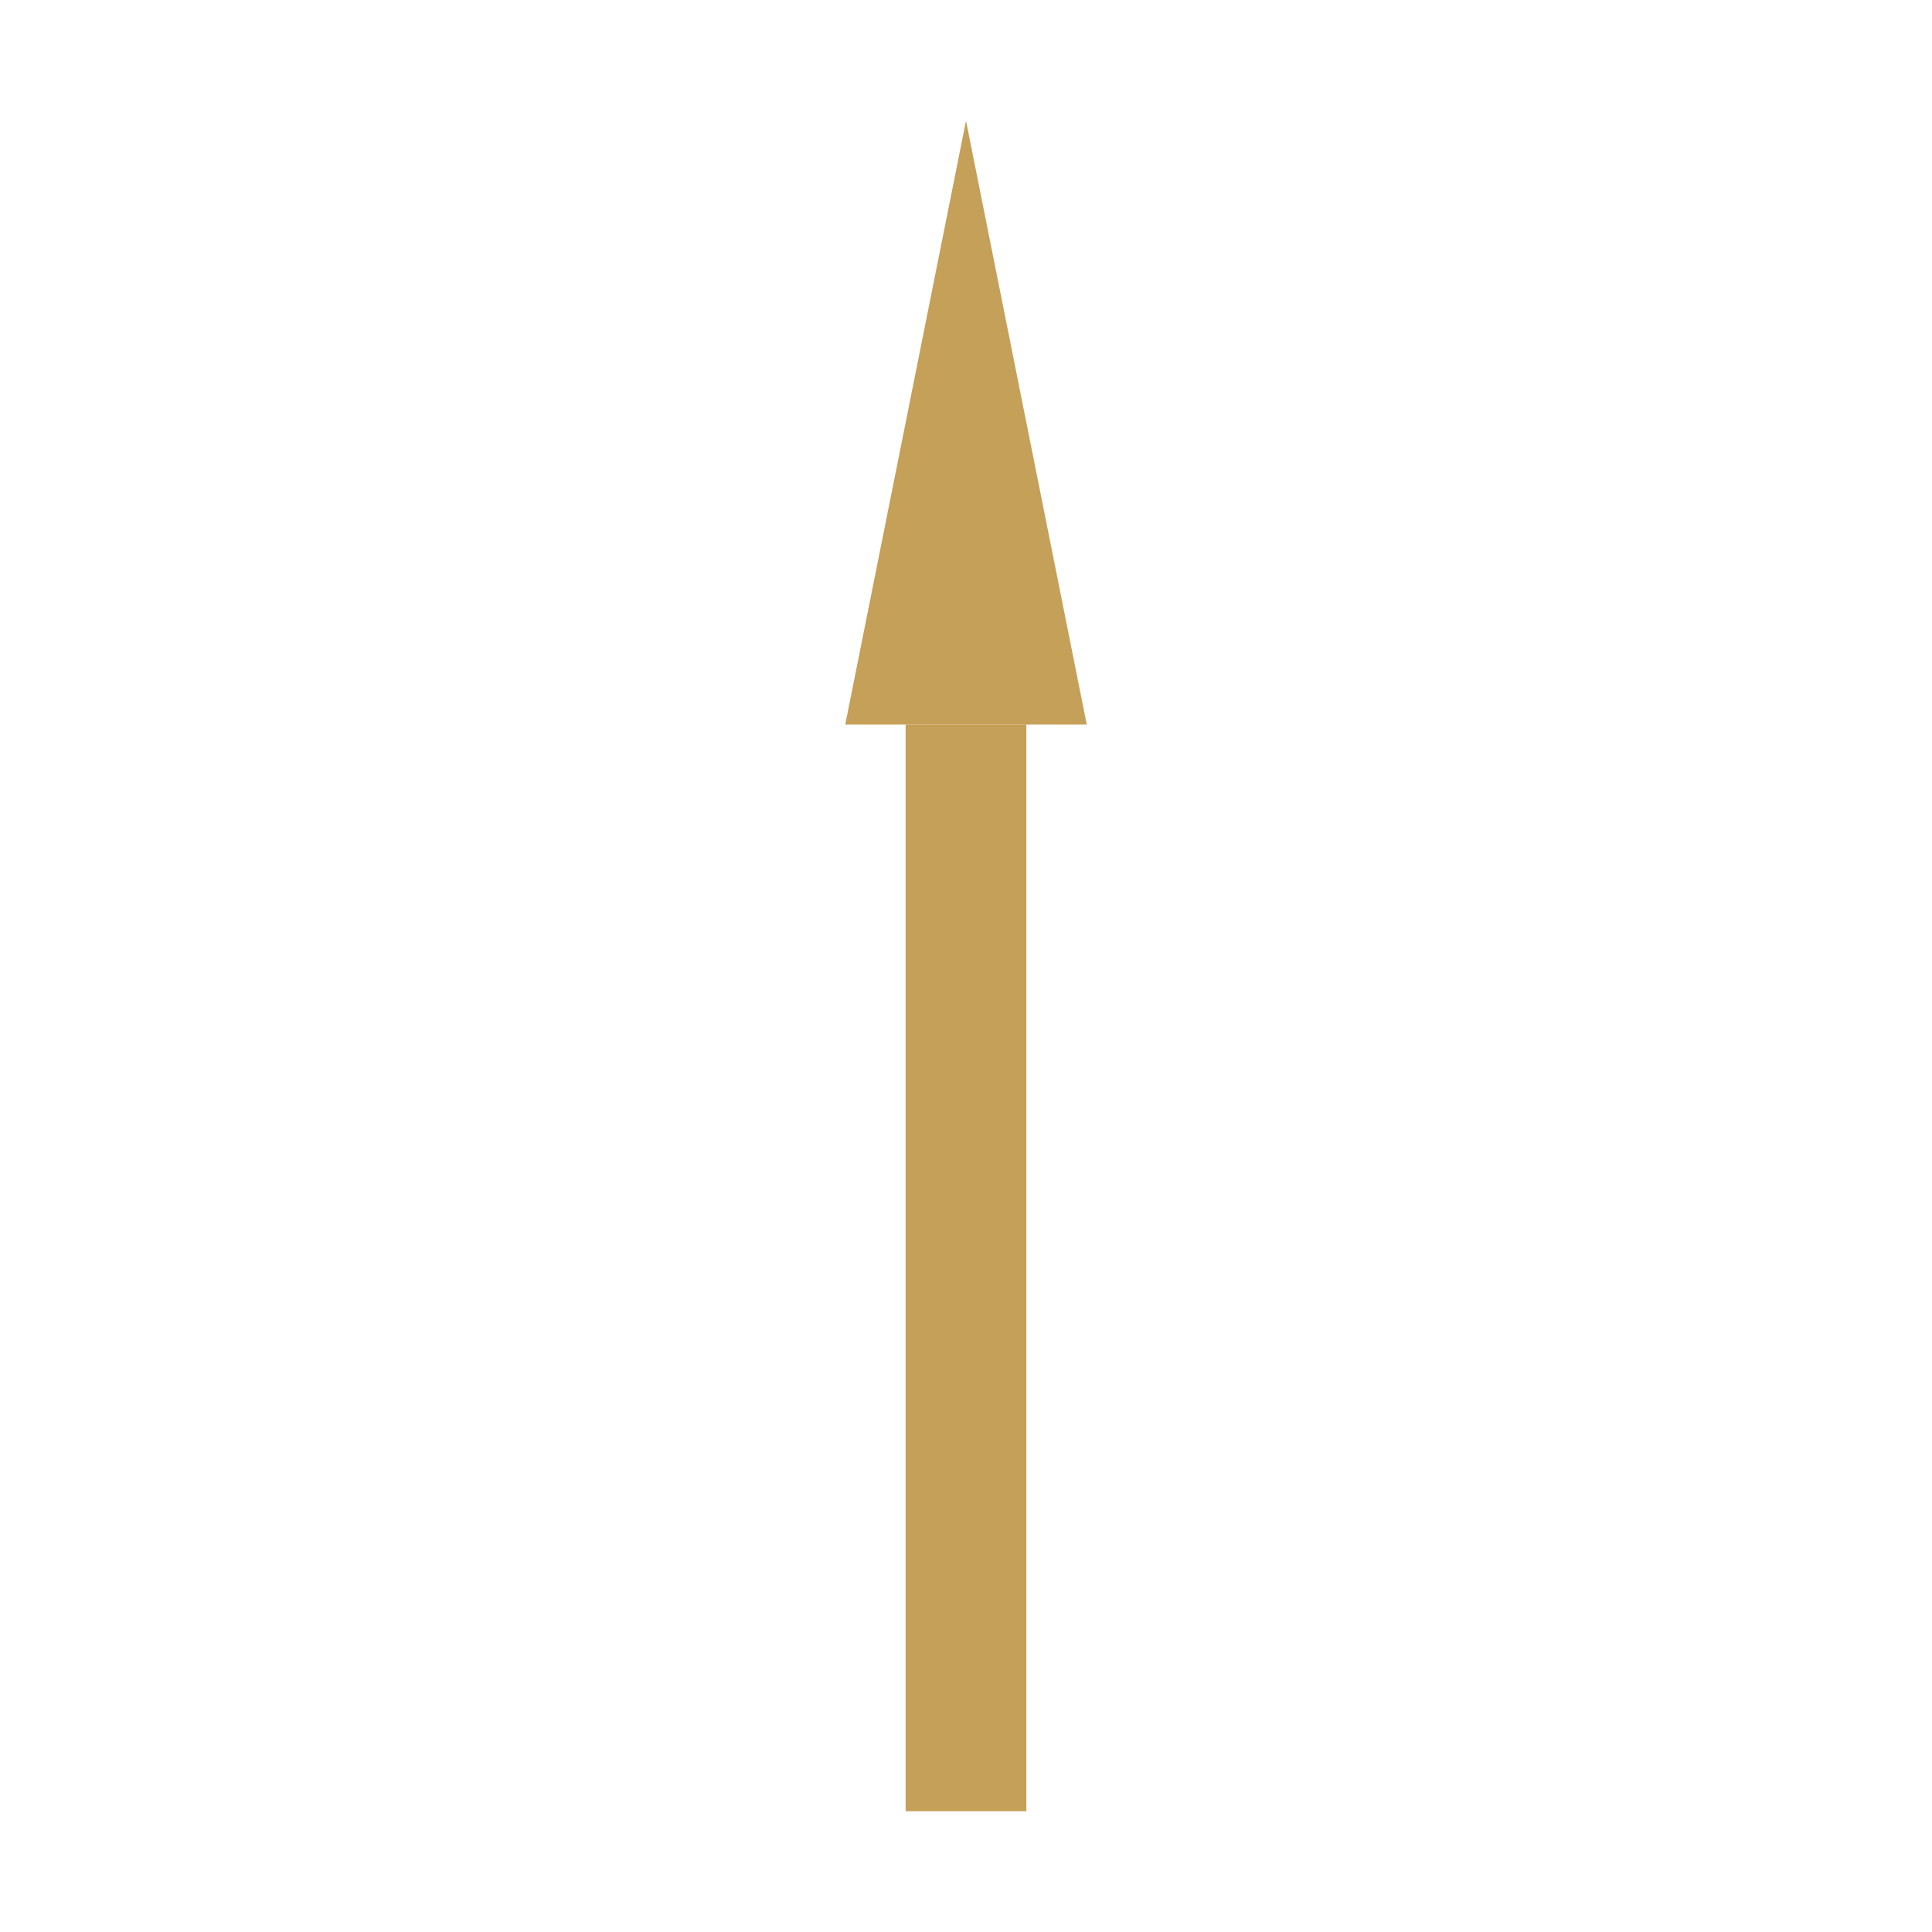
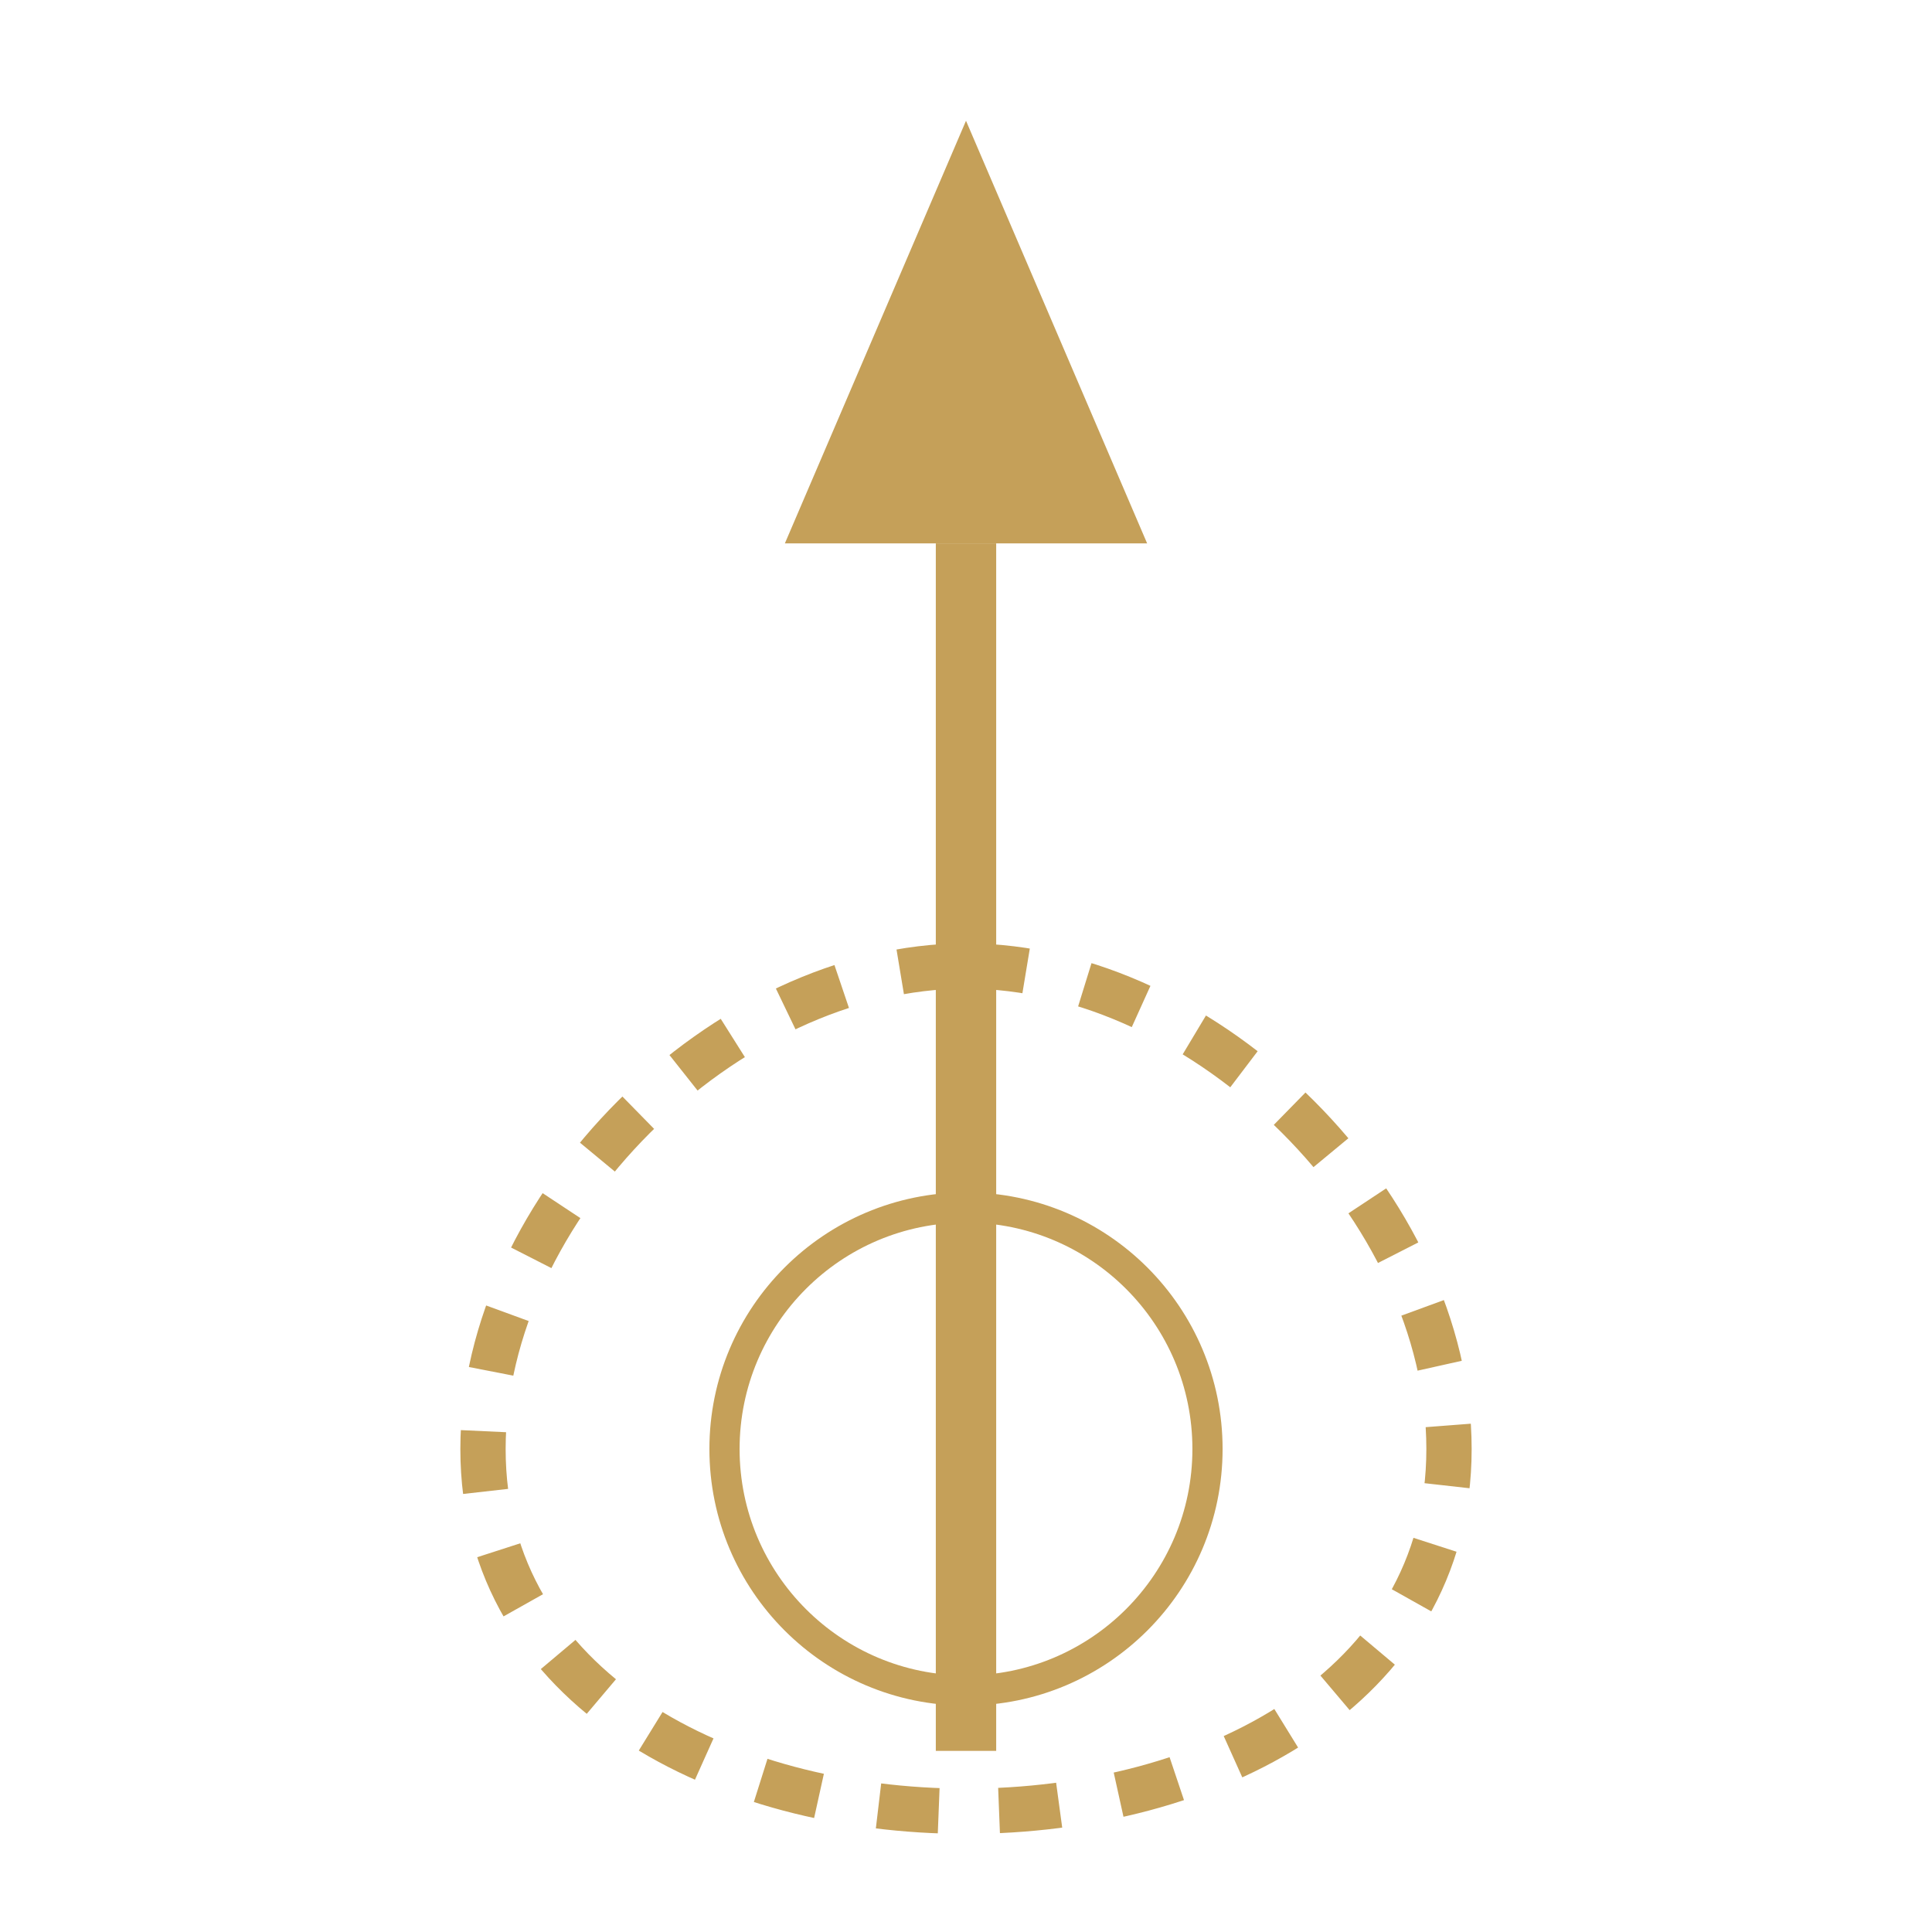
- <svg xmlns="http://www.w3.org/2000/svg" width="32" height="32" viewBox="0 0 32 32" fill="none">
-   <path d="M16 2L14 12H18L16 2Z" fill="#c5a059" />
-   <rect x="15" y="12" width="2" height="18" fill="#c5a059" />
+ <svg xmlns="http://www.w3.org/2000/svg" width="64" height="64" viewBox="0 0 64 64" fill="none">
+   <path d="M32 4L38 18H26L32 4Z" fill="#c5a059" />
+   <rect x="31" y="18" width="2" height="40" fill="#c5a059" />
+   <path d="M32 32C40 32 48 40 48 48C48 56 40 60 32 60C24 60 16 56 16 48C16 40 24 32 32 32Z" stroke="#c5a059" stroke-width="1.5" stroke-dasharray="2 2" />
+   <circle cx="32" cy="48" r="8" stroke="#c5a059" stroke-width="1" />
</svg>
